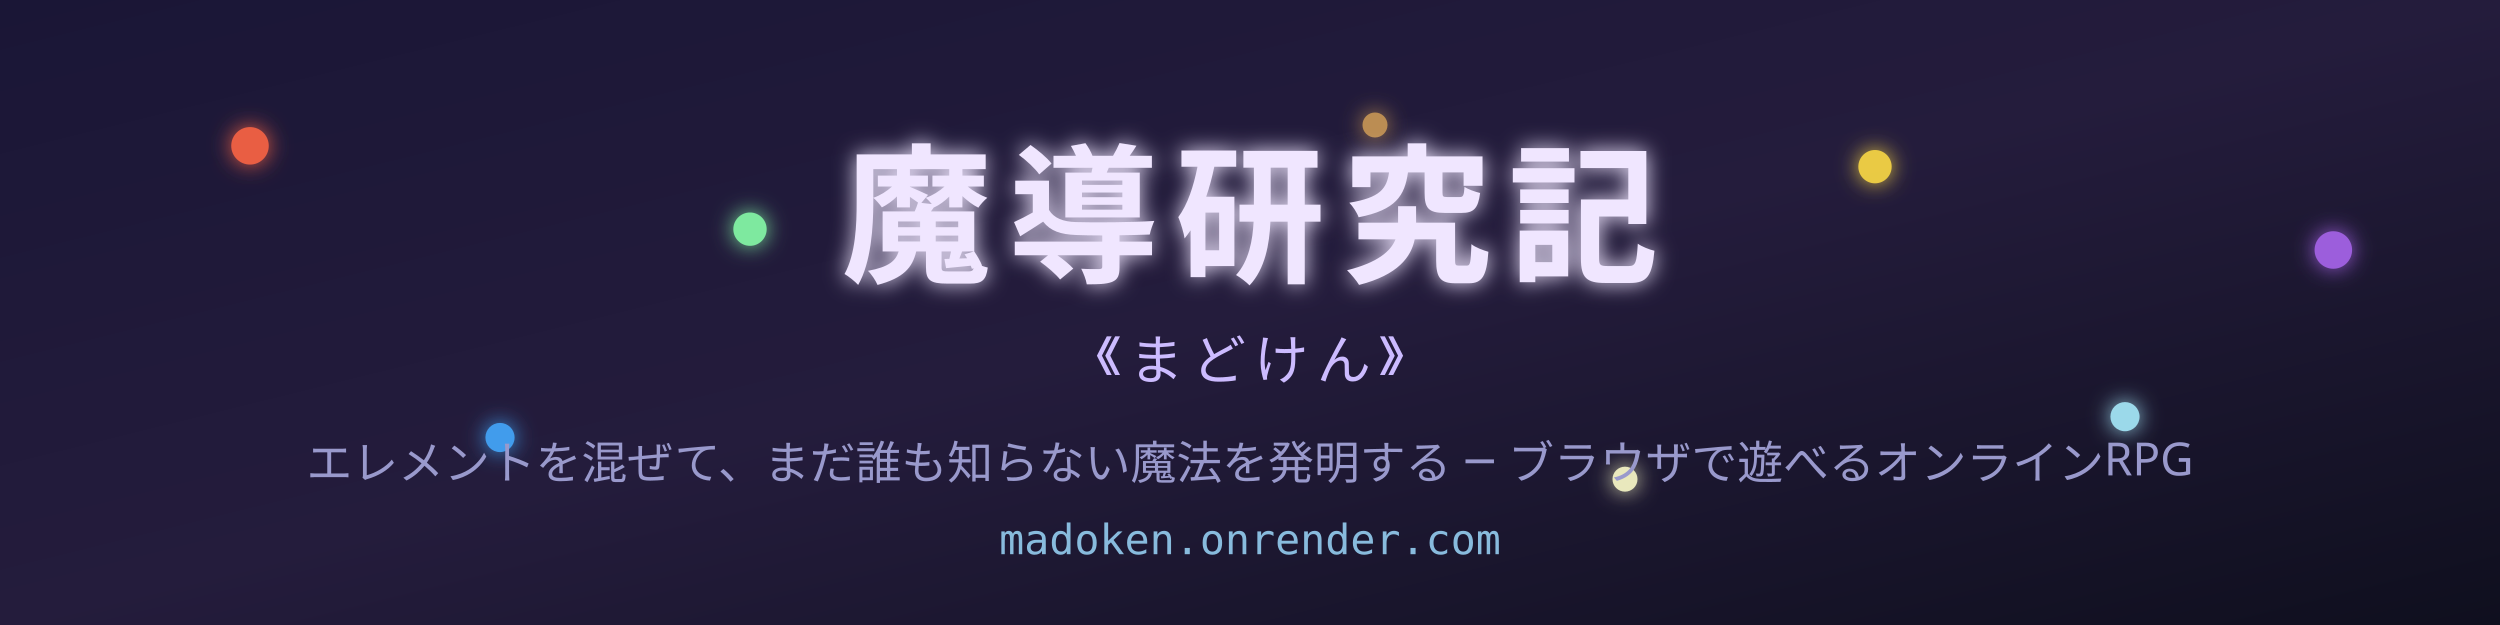
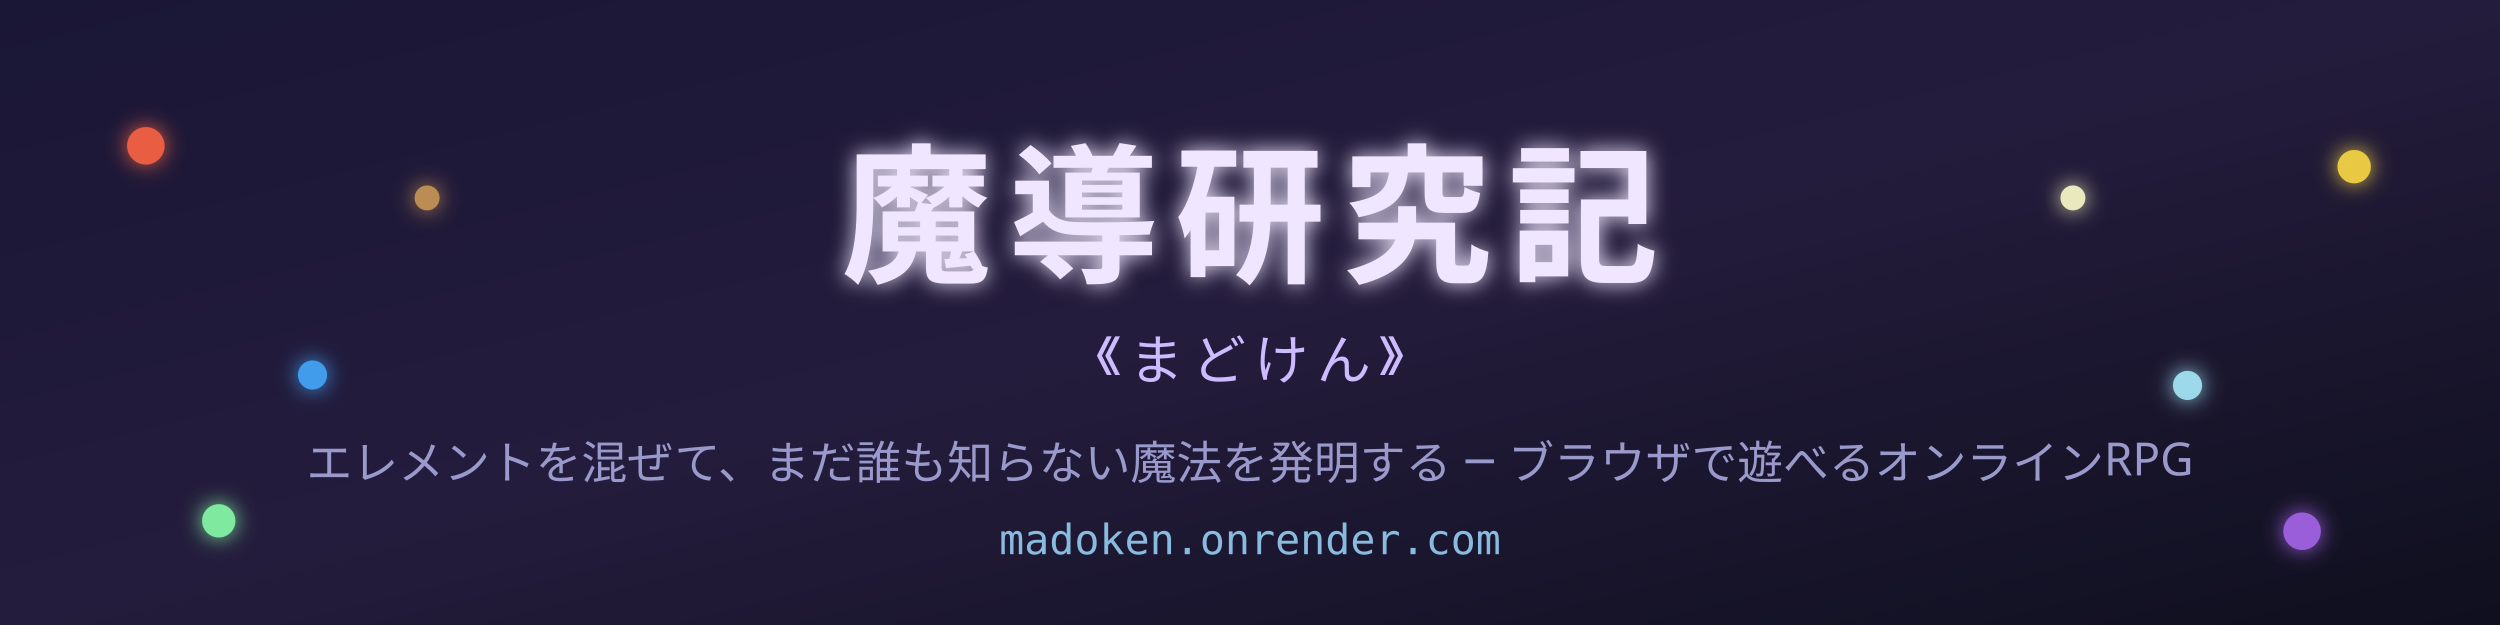
<svg xmlns="http://www.w3.org/2000/svg" viewBox="0 0 1200 300" width="1200" height="300">
  <defs>
    <linearGradient id="sky" x1="0" y1="0" x2="1" y2="1">
      <stop offset="0%" stop-color="#1a1636" />
      <stop offset="50%" stop-color="#241c3c" />
      <stop offset="100%" stop-color="#0f0f1e" />
    </linearGradient>
    <filter id="g2" x="-50%" y="-50%" width="200%" height="200%">
      <feGaussianBlur stdDeviation="5" result="b" />
      <feMerge>
        <feMergeNode in="b" />
        <feMergeNode in="SourceGraphic" />
      </feMerge>
    </filter>
  </defs>
  <rect width="1200" height="300" fill="url(#sky)" />
  <g filter="url(#g2)" opacity="0.9">
-     <circle cx="120" cy="70" r="9" fill="#ff6644" />
-     <circle cx="240" cy="210" r="7" fill="#44aaff" />
-     <circle cx="360" cy="110" r="8" fill="#88ffaa" />
-     <circle cx="900" cy="80" r="8" fill="#ffdd44" />
-     <circle cx="1020" cy="200" r="7" fill="#aaeeff" />
-     <circle cx="1120" cy="120" r="9" fill="#aa66ee" />
-     <circle cx="780" cy="230" r="6" fill="#ffffcc" />
-     <circle cx="660" cy="60" r="6" fill="#cc9955" />
+     <circle cx="70" cy="70" r="9" fill="#ff6644" />
+     <circle cx="150" cy="180" r="7" fill="#44aaff" />
+     <circle cx="105" cy="250" r="8" fill="#88ffaa" />
+     <circle cx="205" cy="95" r="6" fill="#cc9955" />
+     <circle cx="1130" cy="80" r="8" fill="#ffdd44" />
+     <circle cx="1050" cy="185" r="7" fill="#aaeeff" />
+     <circle cx="1105" cy="255" r="9" fill="#aa66ee" />
+     <circle cx="995" cy="95" r="6" fill="#ffffcc" />
  </g>
  <text x="600" y="130" text-anchor="middle" font-family="Yu Mincho, Hiragino Mincho ProN, serif" font-size="72" font-weight="bold" fill="#f0e6ff" filter="url(#g2)" letter-spacing="8">魔導研究記</text>
  <text x="600" y="180" text-anchor="middle" font-family="Yu Gothic, Meiryo, sans-serif" font-size="26" fill="#ccbbff" letter-spacing="4">《まどけん》</text>
  <text x="600" y="230" text-anchor="middle" font-family="Yu Gothic, Meiryo, sans-serif" font-size="22" fill="#9999cc">エレメントを混ぜて、まだ誰も知らない魔法を発明する ─ ブラウザで遊べるオンラインRPG</text>
  <text x="600" y="266" text-anchor="middle" font-family="Consolas, monospace" font-size="20" fill="#88bbdd">madoken.onrender.com</text>
</svg>
